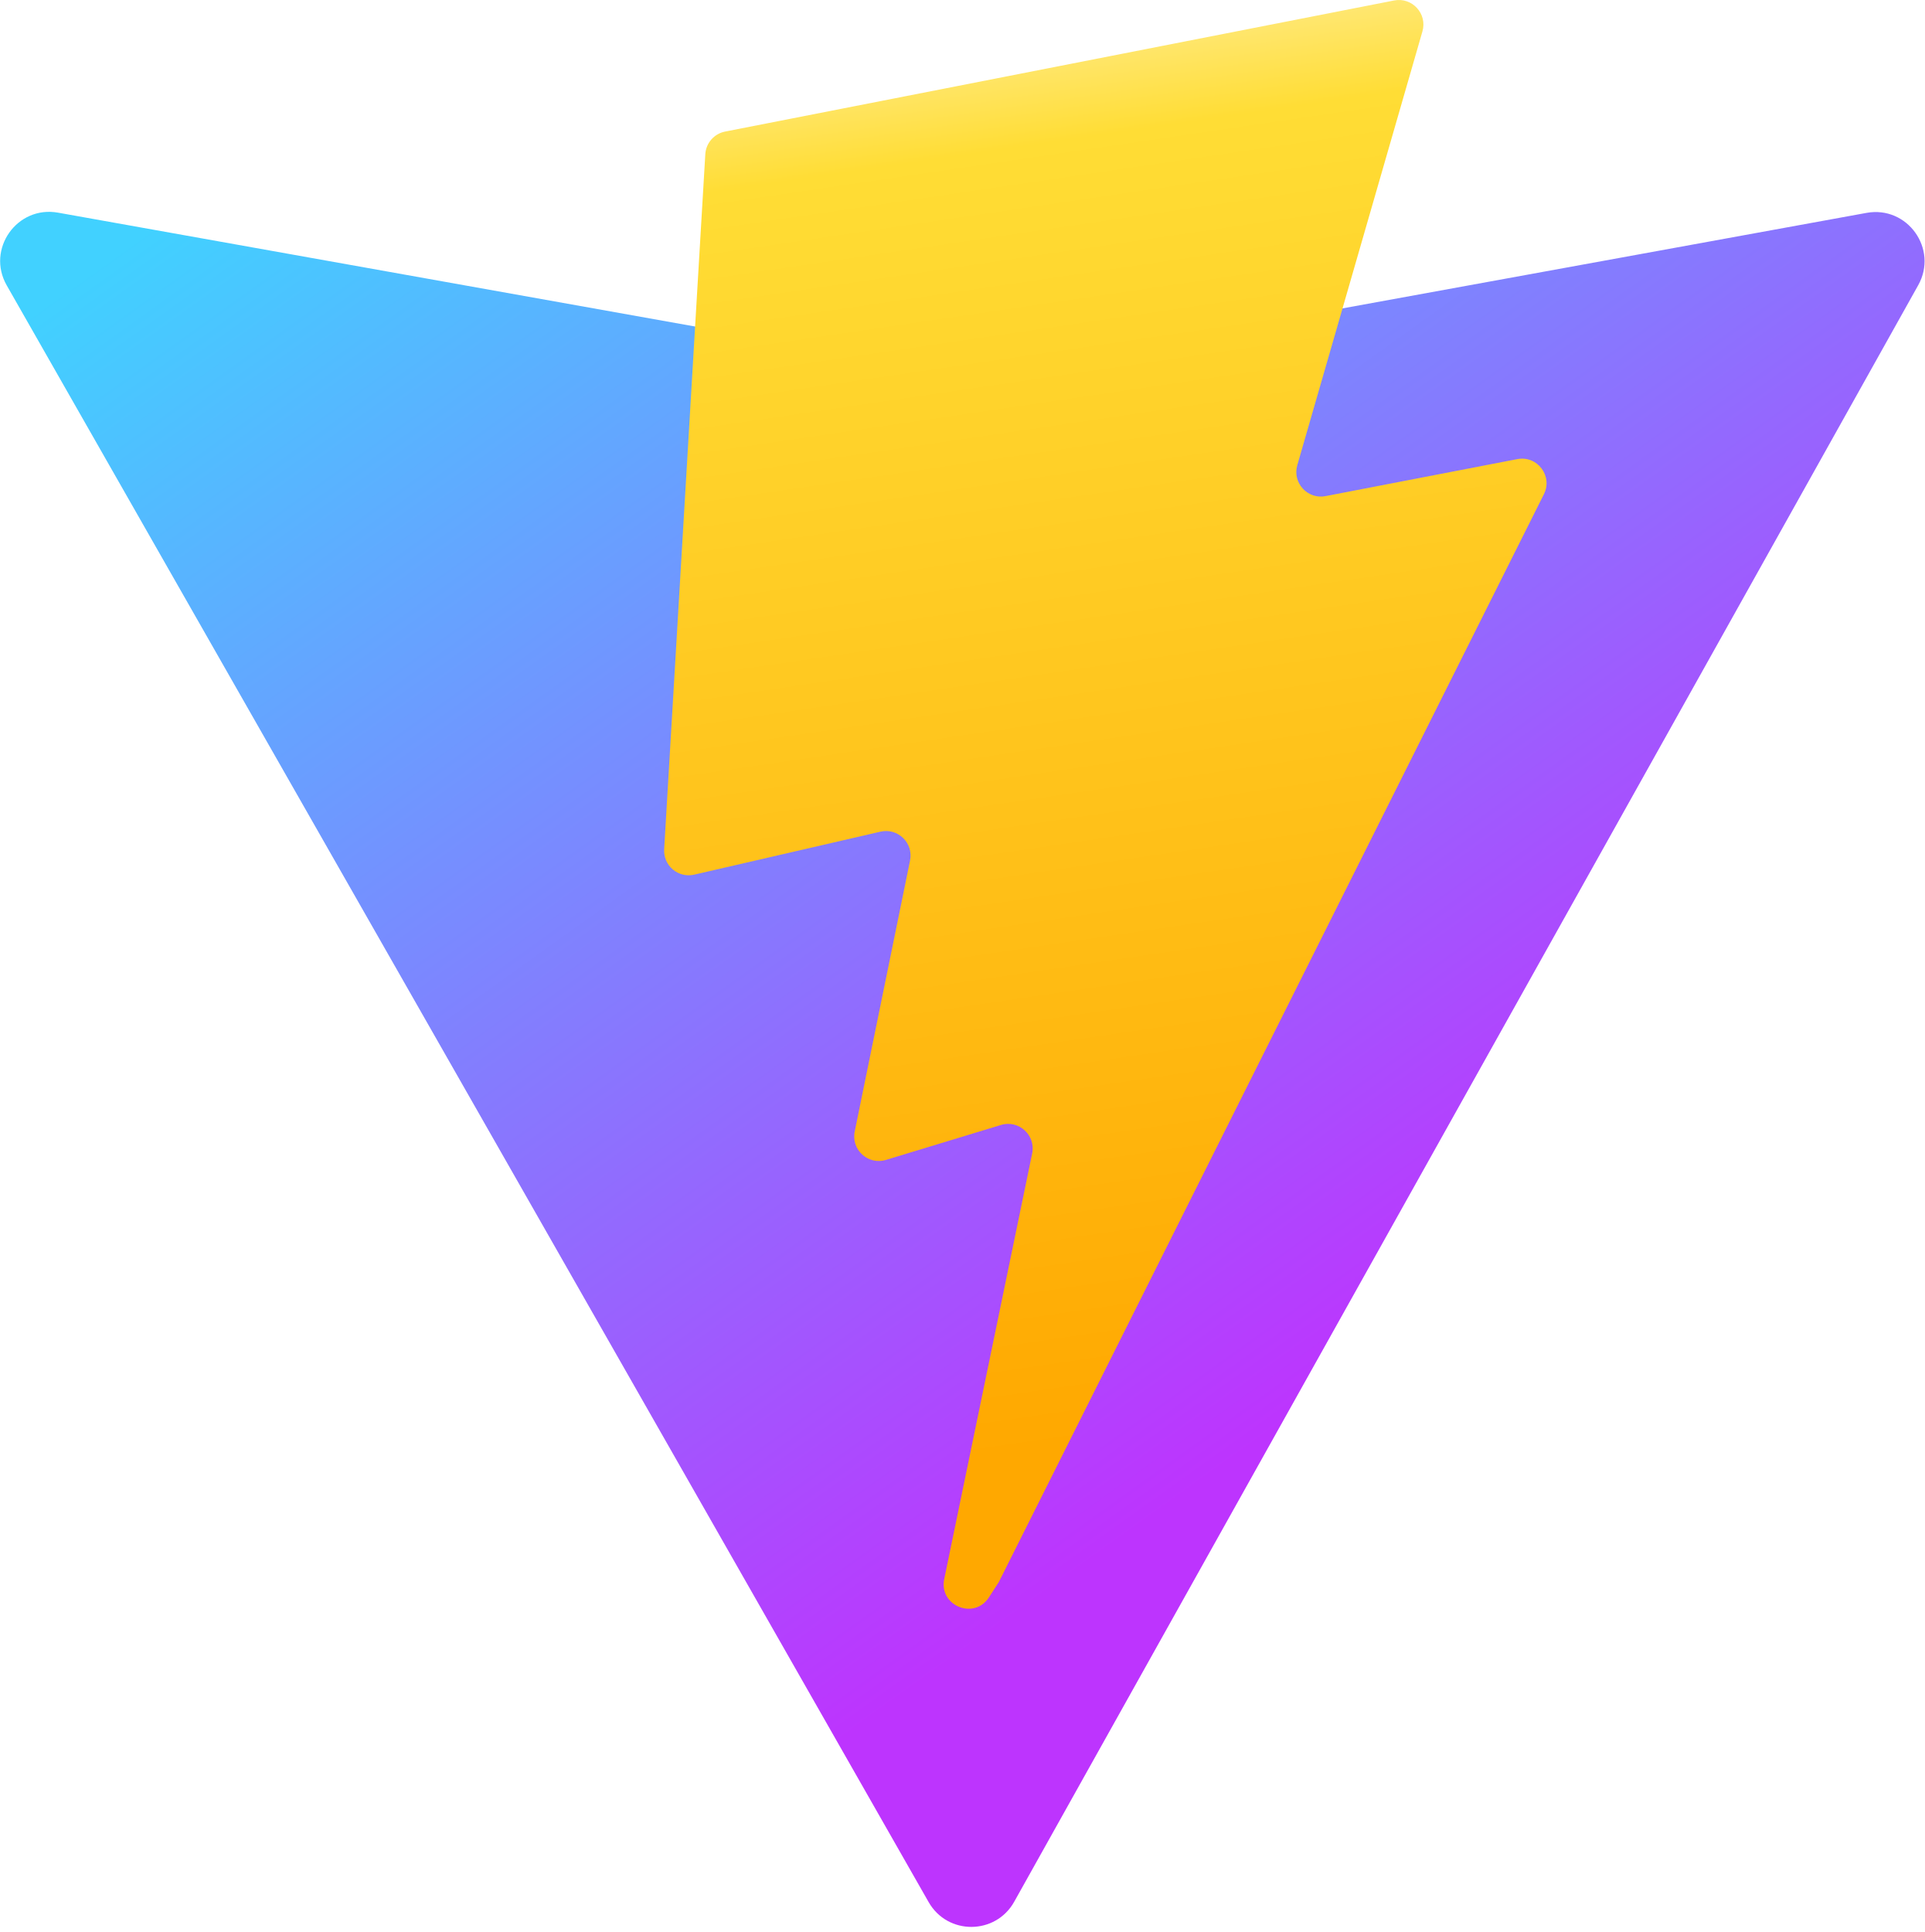
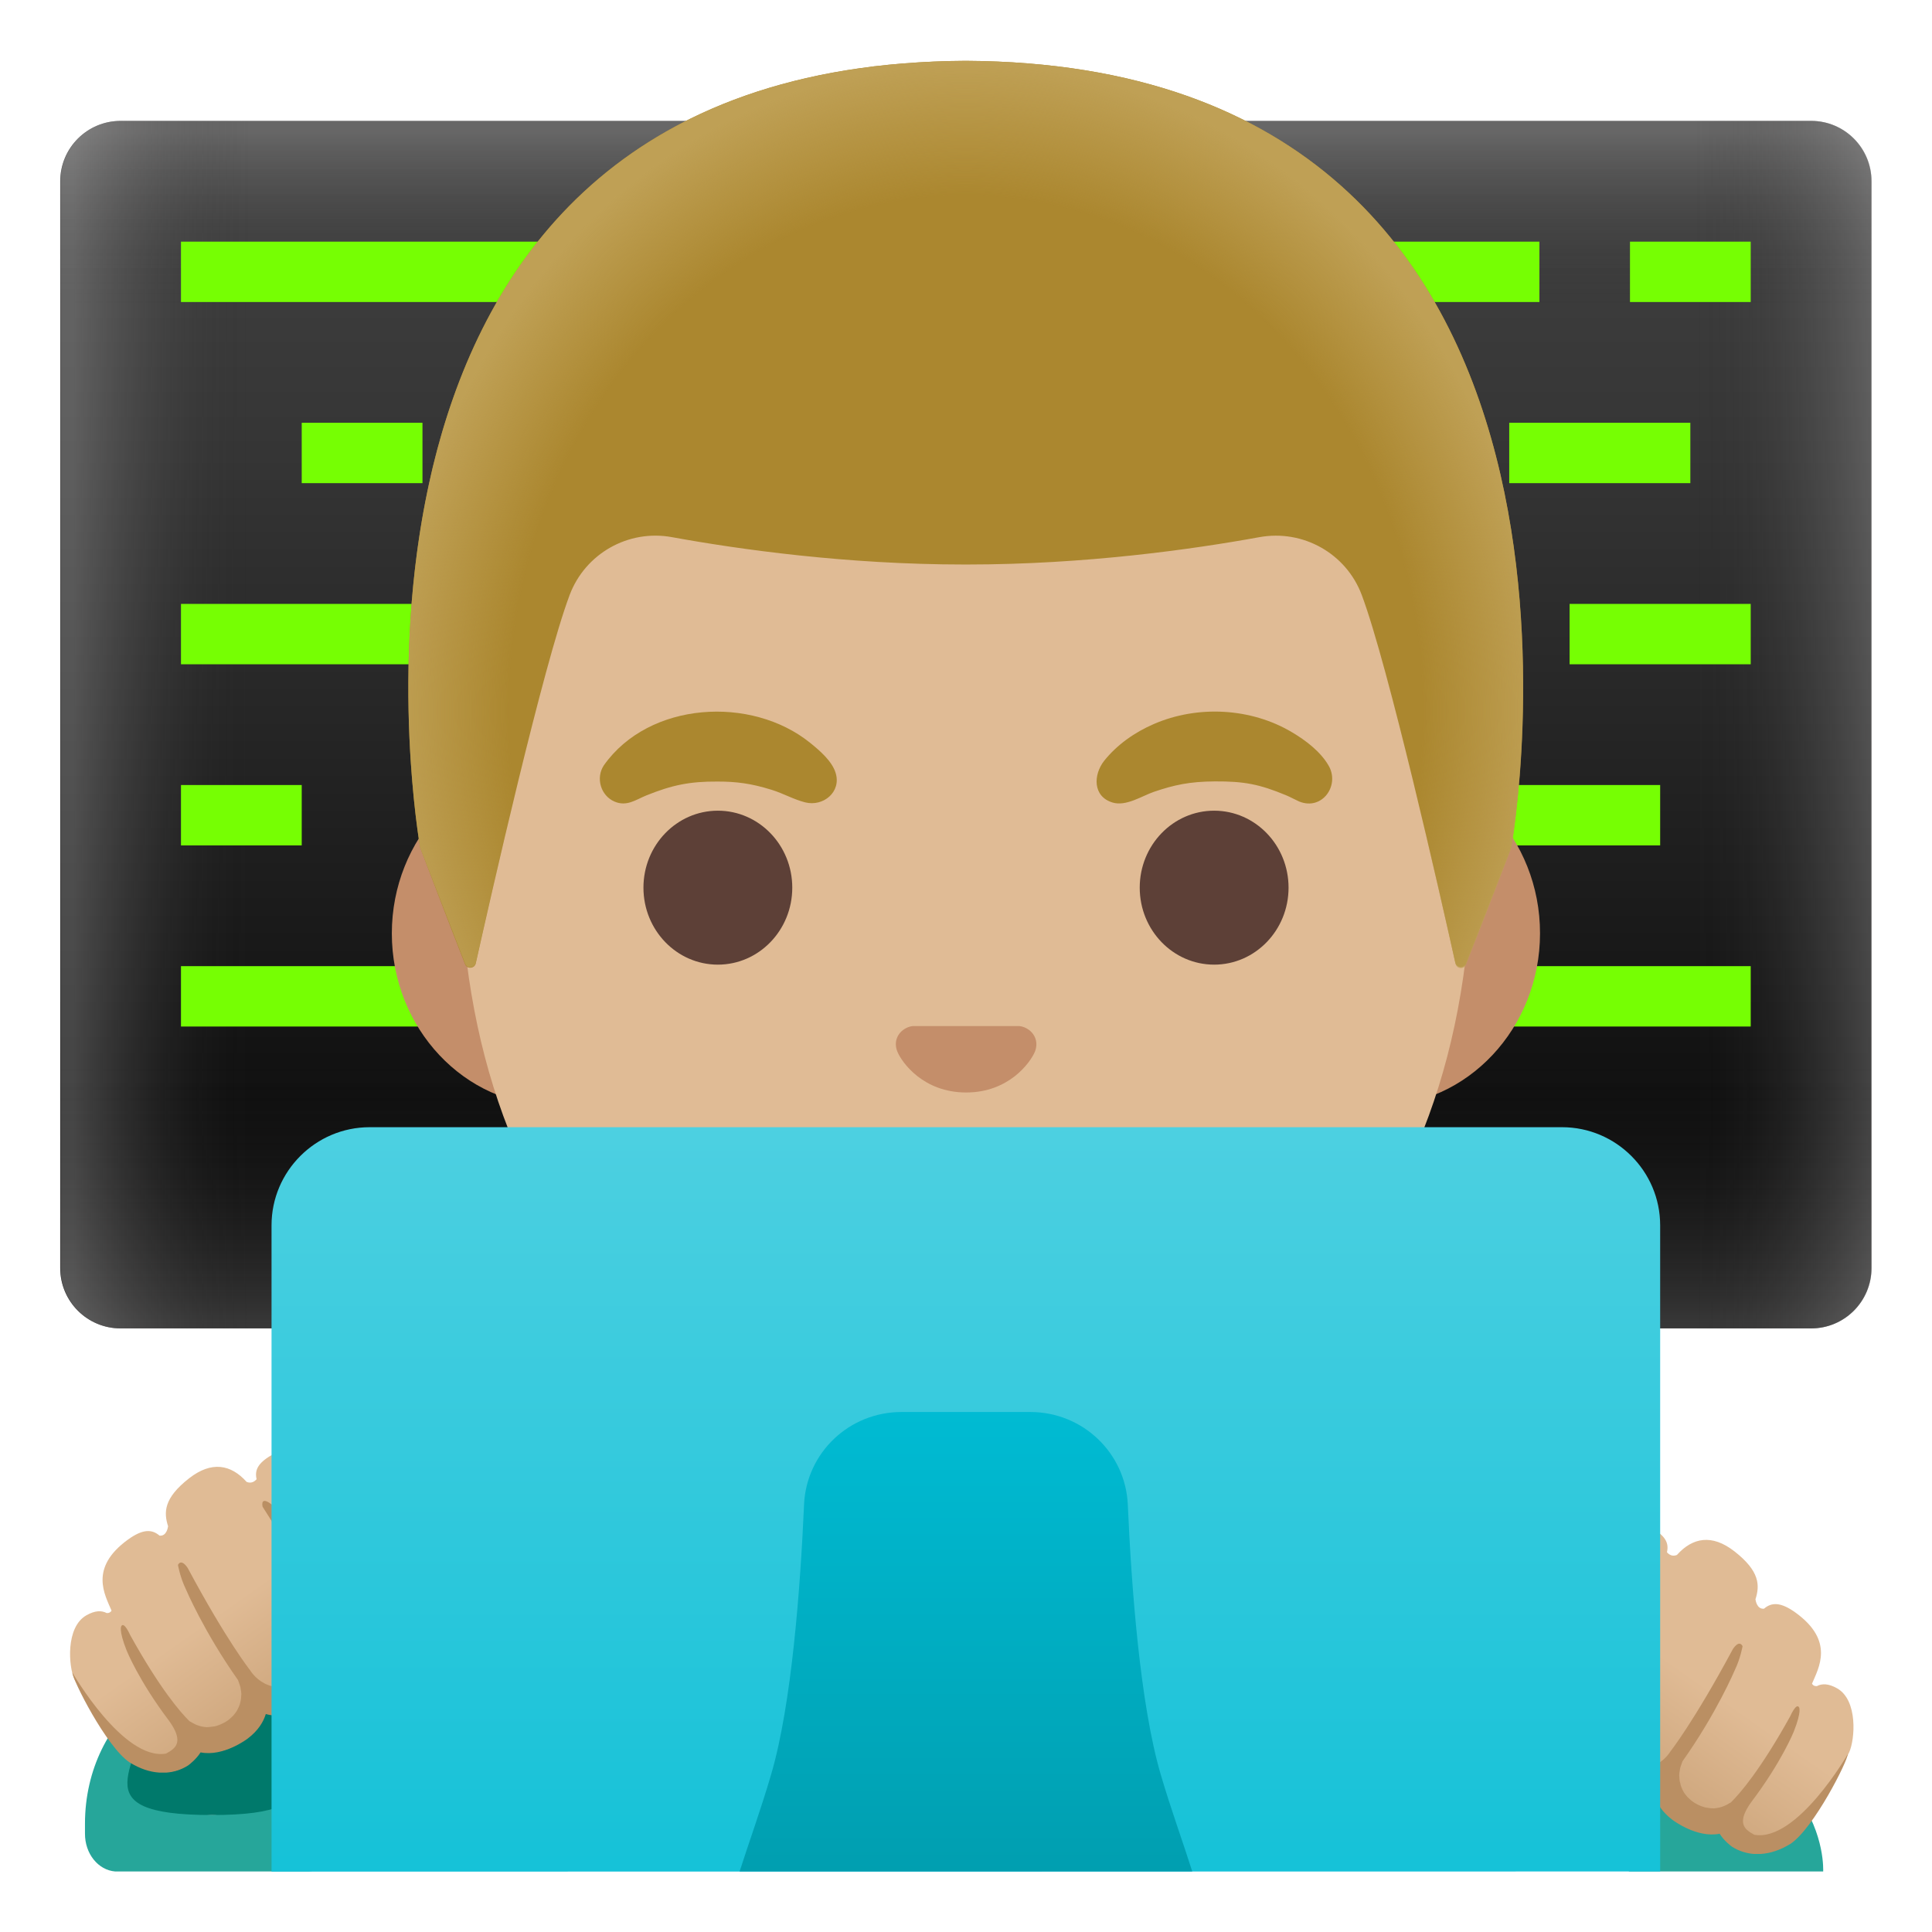
- <svg xmlns="http://www.w3.org/2000/svg" aria-hidden="true" role="img" class="iconify iconify--logos" width="31.88" height="32" preserveAspectRatio="xMidYMid meet" viewBox="0 0 256 257">
-   <defs>
-     <linearGradient id="IconifyId1813088fe1fbc01fb466" x1="-.828%" x2="57.636%" y1="7.652%" y2="78.411%">
-       <stop offset="0%" stop-color="#41D1FF" />
-       <stop offset="100%" stop-color="#BD34FE" />
+ <svg xmlns="http://www.w3.org/2000/svg" width="800px" height="800px" viewBox="0 0 128 128" aria-hidden="true" role="img" class="iconify iconify--noto" preserveAspectRatio="xMidYMid meet">
+   <linearGradient id="IconifyId17ecdb2904d178eab13304" gradientUnits="userSpaceOnUse" x1="63.994" y1="119.482" x2="63.994" y2="39.919" gradientTransform="matrix(1 0 0 -1 0 128)">
+     <stop offset=".003" stop-color="#424242">
+ 
+ </stop>
+     <stop offset=".271" stop-color="#353535">
+ 
+ </stop>
+     <stop offset=".764" stop-color="#131313">
+ 
+ </stop>
+     <stop offset="1">
+ 
+ </stop>
+   </linearGradient>
+   <path d="M119.99 88.01h-112c-2.21 0-4-1.79-4-4v-72c0-2.21 1.79-4 4-4h112c2.21 0 4 1.79 4 4v72c0 2.21-1.79 4-4 4z" fill="url(#IconifyId17ecdb2904d178eab13304)">
+ 
+ </path>
+   <linearGradient id="IconifyId17ecdb2904d178eab13305" gradientUnits="userSpaceOnUse" x1="63.994" y1="119.482" x2="63.994" y2="39.919" gradientTransform="matrix(1 0 0 -1 0 128)">
+     <stop offset=".001" stop-color="#bfbebe">
+ 
+ </stop>
+     <stop offset=".15" stop-color="#212121" stop-opacity="0">
+ 
+ </stop>
+     <stop offset=".776" stop-color="#212121" stop-opacity="0">
+ 
+ </stop>
+     <stop offset="1" stop-color="#bfbebe">
+ 
+ </stop>
+   </linearGradient>
+   <path d="M119.99 88.01h-112c-2.21 0-4-1.79-4-4v-72c0-2.21 1.79-4 4-4h112c2.21 0 4 1.79 4 4v72c0 2.21-1.79 4-4 4z" opacity=".3" fill="url(#IconifyId17ecdb2904d178eab13305)">
+ 
+ </path>
+   <linearGradient id="IconifyId17ecdb2904d178eab13306" gradientUnits="userSpaceOnUse" x1="4.771" y1="79.992" x2="124.115" y2="79.992" gradientTransform="matrix(1 0 0 -1 0 128)">
+     <stop offset=".001" stop-color="#bfbebe">
+ 
+ </stop>
+     <stop offset=".1" stop-color="#212121" stop-opacity="0">
+ 
+ </stop>
+     <stop offset=".9" stop-color="#212121" stop-opacity="0">
+ 
+ </stop>
+     <stop offset="1" stop-color="#bfbebe">
+ 
+ </stop>
+   </linearGradient>
+   <path d="M120.01 88.01h-112c-2.21 0-4-1.79-4-4v-72c0-2.21 1.79-4 4-4h112c2.21 0 4 1.79 4 4v72c0 2.21-1.8 4-4 4z" opacity=".3" fill="url(#IconifyId17ecdb2904d178eab13306)">
+ 
+ </path>
+   <g fill="#76ff03">
+     <path d="M11.99 16.01h24v4h-24z">
+ 
+ </path>
+     <path d="M85.99 16.01h16v4h-16z">
+ 
+ </path>
+     <path d="M107.99 16.01h8v4h-8z">
+ 
+ </path>
+     <path d="M19.99 28.01h8v4h-8z">
+ 
+ </path>
+     <path d="M11.99 40.01h16v4h-16z">
+ 
+ </path>
+     <path d="M11.99 52.01h8v4h-8z">
+ 
+ </path>
+     <path d="M97.99 52.01h12v4h-12z">
+ 
+ </path>
+     <path d="M103.99 40.01h12v4h-12z">
+ 
+ </path>
+     <path d="M11.99 64.01h16v4h-16z">
+ 
+ </path>
+     <path d="M95.99 64.01h20v4h-20z">
+ 
+ </path>
+     <path d="M99.99 28.01h12v4h-12z">
+ 
+ </path>
+   </g>
+   <path d="M7.63 123.99h12.83c1.12-.09 2.01-1.18 2.01-2.52v-.65c0-3.58-1.61-6.71-4.02-8.45c0 .15.01.3.01.45c0 4.1-1.98 7.42-4.41 7.42s-4.41-3.32-4.41-7.42c0-.15.01-.3.01-.45c-2.41 1.75-4.02 4.87-4.02 8.45v.65c-.01 1.35.88 2.43 2 2.52z" fill="#26a69a">
+ 
+ </path>
+   <path d="M14.04 120.25c9 0 4.41-3.32 4.41-7.42c0-.15-.01-.3-.01-.45c-1.28-.93-2.79-1.48-4.4-1.48s-3.12.55-4.4 1.48c-.01.15-.01.3-.01.45c-.01 4.1-4.63 7.42 4.41 7.42z" fill="#00796b">
+ 
+ </path>
+   <linearGradient id="IconifyId17ecdb2904d178eab13307" gradientUnits="userSpaceOnUse" x1="20.422" y1="15.074" x2="10.741" y2="28.851" gradientTransform="matrix(1 0 0 -1 0 128)">
+     <stop offset="0" stop-color="#cca47a">
+ 
+ </stop>
+     <stop offset=".5" stop-color="#e0bb95">
+ 
+ </stop>
+   </linearGradient>
+   <path d="M27.98 106.81c-.11-2.84-2.23-8.7-5-9.19a.592.592 0 0 1-.41-.25c-.44-.67-1.85-2.47-4.43-1.05c-.96.53-1.3 1-1.14 1.68c-.12.14-.34.31-.66.18c-1.04-1.16-2.32-1.4-3.81-.24c-1.69 1.32-1.69 2.26-1.39 3.19l-.01.01s-.07.65-.56.6c-.51-.44-1.12-.44-2.09.26c-2.6 1.88-1.53 3.66-1.09 4.71c-.06.1-.16.17-.32.16c-.34-.18-.77-.18-1.35.15c-1.38.79-1.18 3.39-.79 4.24c.43.93 2.8 4.19 3.61 5.11c.19.21.42.36.67.46a.689.689 0 0 1-.08-.03c.71.44 1.95.97 3.16.22c0 0 .77-.56.84-1.15c1.31.73 3.12-.63 3.12-.63c.85-.65 1.07-1.38 1.04-2.01c.43.26.9.36 1.35.37c1.36.04 2.61-.76 2.61-.76c1.95-1.11 2.34-2.27 2.33-3.04c1.01.63 2.26.16 2.26.16c2.21-1.01 2.14-3.15 2.14-3.15z" fill="url(#IconifyId17ecdb2904d178eab13307)">
+ 
+ </path>
+   <path d="M107.95 123.99h12.84s.56-9.79-15.16-10.26c-15.72-.46 2.32 10.26 2.32 10.26z" fill="#26a69a">
+ 
+ </path>
+   <linearGradient id="IconifyId17ecdb2904d178eab13308" gradientUnits="userSpaceOnUse" x1="141.628" y1="10.232" x2="131.947" y2="24.008" gradientTransform="rotate(180 124.32 64)">
+     <stop offset="0" stop-color="#cca47a">
+ 
+ </stop>
+     <stop offset=".5" stop-color="#e0bb95">
+ 
+ </stop>
+   </linearGradient>
+   <path d="M99.46 111.65c.11-2.84 2.23-8.7 5-9.19c.17-.03.32-.11.41-.25c.44-.67 1.85-2.47 4.43-1.05c.96.53 1.3 1 1.14 1.68c.12.14.34.31.66.18c1.04-1.16 2.32-1.4 3.81-.24c1.69 1.32 1.69 2.26 1.39 3.19l.01.01s.07.65.56.6c.51-.44 1.12-.44 2.09.26c2.6 1.88 1.53 3.66 1.09 4.71c.06.1.15.17.32.16c.34-.18.77-.18 1.35.15c1.38.79 1.18 3.39.79 4.24c-.43.93-2.79 4.19-3.61 5.11c-.19.21-.42.36-.67.46c.03-.01.06-.02.08-.03c-.71.44-1.95.97-3.16.22c0 0-.77-.56-.84-1.15c-1.31.73-3.12-.63-3.12-.63c-.85-.65-1.07-1.38-1.04-2.01c-.43.26-.9.36-1.35.37c-1.36.04-2.61-.76-2.61-.76c-1.95-1.11-2.34-2.27-2.33-3.04c-1.01.63-2.26.16-2.26.16c-2.21-1-2.14-3.15-2.14-3.15z" fill="url(#IconifyId17ecdb2904d178eab13308)">
+ 
+ </path>
+   <path d="M116.23 121.56c-.17-.09-.33-.19-.48-.32c-.02-.02-.05-.04-.07-.07c-.28-.31-.36-.81.37-1.81c2-2.65 2.79-4.63 2.79-4.63c.55-1.39.35-1.62.35-1.62c-.19-.31-.58.59-.58.59c-1.98 3.57-3.34 5.13-3.93 5.71c-.03.02-.06.04-.09.05c-.11.07-.23.14-.36.19c-.05.02-.11.04-.16.06c-.11.04-.23.06-.35.08c-.06.01-.12.02-.19.02c-.13 0-.26-.01-.4-.04c-.06-.01-.12-.01-.18-.03a2.49 2.49 0 0 1-.9-.45c-.04-.04-.09-.08-.13-.12c-.04-.04-.09-.08-.13-.12c-.05-.06-.1-.13-.15-.19c-.02-.03-.05-.06-.07-.1c-.05-.08-.09-.16-.13-.25c-.01-.03-.03-.06-.04-.09c-.04-.09-.06-.19-.08-.29l-.03-.09c-.02-.1-.02-.21-.03-.31c0-.04-.01-.07-.01-.1c0-.11.02-.22.04-.33c.01-.04.01-.08.02-.13c.02-.11.07-.22.11-.34c.02-.05.03-.1.05-.14c2.28-3.22 3.46-6.03 3.46-6.03c.38-.78.52-1.6.52-1.6c-.25-.46-.65.21-.65.21c-2.6 4.84-4.14 6.78-4.14 6.78s-1.21 2.11-3.86.53c0 0-1.31-.84-1.53-1.43c-.19-.49-.31-1.36.36-2.6c0 0 1.59-3.25 4.21-7.34c0 0 .17-.64-.42-.28c-.46.28-.79.86-.95 1.04c0 0-1.55 2.07-3.8 6.2c0 0-.5.95-1.08 1.42c-.57.24-1.29.15-2.08-.44c-1.71-1.28-1.07-3.07-.12-4.91c.52-1 1.71-3.25 2.84-5.05c.11-.04.22-.08.33-.1c.36-.06.65-.25.83-.53c.9-1.37.19-2.61-1.07-.7c-3.16.54-5.4 6.72-5.51 9.77c0 .11-.05 2.59 2.51 3.73c.08.03 1.01.37 2.01.14c.25.83.93 1.8 2.52 2.71c.03.02 1.42.87 2.94.85c.28-.01.56-.04.82-.11c.16.52.5 1.09 1.18 1.61c.08.06 1.64 1.23 3.14.93c.29.46.71.78.82.86c.46.29.95.44 1.45.48h.45c.64-.04 1.31-.26 1.97-.67c.01 0 .01-.01.02-.01c1.55-1.06 3.78-5.49 3.78-5.94c.01 0-3.36 5.84-6.19 5.35z" fill="#ba8f63">
+ 
+ </path>
+   <g>
+     <path d="M91.33 50.43H36.67c-5.89 0-10.71 5.14-10.71 11.41c0 6.28 4.82 11.41 10.71 11.41h54.65c5.89 0 10.71-5.14 10.71-11.41c.01-6.27-4.81-11.41-10.7-11.41z" fill="#c48e6a">
+ 
+ </path>
+     <path d="M64 11.07c-17.4 0-33.52 18.61-33.52 45.39c0 26.64 16.61 39.81 33.52 39.81S97.52 83.1 97.52 56.46c0-26.78-16.12-45.39-33.52-45.39z" fill="#e0bb95">
+ 
+ </path>
+     <g fill="#5d4037">
+       <ellipse cx="47.56" cy="58.81" rx="4.93" ry="5.1">
+ 
+ </ellipse>
+       <ellipse cx="80.44" cy="58.81" rx="4.93" ry="5.1">
+ 
+ </ellipse>
+     </g>
+     <path d="M67.86 68.06c-.11-.04-.21-.07-.32-.08h-7.07c-.11.01-.22.04-.32.08c-.64.26-.99.92-.69 1.63s1.71 2.69 4.55 2.69s4.25-1.99 4.55-2.69c.29-.71-.06-1.37-.7-1.63z" fill="#c48e6a">
+ 
+ </path>
+     <g fill="#ab872f">
+       <path d="M40.01 50.7c2.99-4.23 9.78-4.63 13.67-1.48c.62.5 1.44 1.2 1.68 1.98c.4 1.27-.82 2.26-2.01 1.96c-.76-.19-1.47-.6-2.22-.83c-1.37-.43-2.36-.55-3.59-.55c-1.82-.01-2.99.22-4.72.92c-.71.29-1.29.75-2.1.41c-.92-.39-1.27-1.57-.71-2.41z">
+ 
+ </path>
+       <path d="M86.07 53.1c-.29-.13-.57-.29-.86-.41c-1.78-.74-2.79-.93-4.72-.92c-1.7.01-2.71.24-4.04.69c-.81.28-1.84.98-2.74.71c-1.32-.4-1.28-1.84-.56-2.76c.86-1.08 2.04-1.9 3.29-2.44c2.9-1.26 6.44-1.08 9.17.55c.89.53 1.86 1.26 2.4 2.18c.79 1.31-.4 3.03-1.94 2.4z">
+ 
+ </path>
+     </g>
+   </g>
+   <path d="M28.43 106.25c-.12-3.05-2.36-9.23-5.51-9.77c-1.25-1.91-1.97-.67-1.07.7c.18.28.48.46.83.53c.11.02.22.06.33.1c1.13 1.8 2.32 4.06 2.84 5.05c.95 1.83 1.58 3.62-.12 4.91c-.79.59-1.5.68-2.08.44c-.57-.47-1.08-1.42-1.08-1.42c-2.25-4.13-3.8-6.2-3.8-6.2c-.16-.18-.48-.75-.95-1.04c-.59-.36-.42.28-.42.28c2.62 4.08 4.21 7.34 4.21 7.34c.68 1.24.56 2.11.36 2.6c-.22.59-1.53 1.43-1.53 1.43c-2.64 1.58-3.86-.53-3.86-.53s-1.55-1.94-4.14-6.78c0 0-.41-.67-.65-.21c0 0 .14.82.52 1.6c0 0 1.18 2.8 3.46 6.03c.02.05.03.1.05.14c.04.11.08.23.11.34c.01.04.01.08.02.13c.02.11.04.22.04.33c0 .04-.01.07-.01.1c0 .11-.01.21-.03.31c-.01.03-.02.06-.02.09c-.02.1-.05.2-.09.29c-.01.03-.03.06-.04.09c-.04.08-.08.17-.13.25c-.02.03-.05.06-.07.1c-.05.07-.1.13-.15.19c-.04.04-.09.08-.13.12c-.04.04-.08.08-.13.12c-.09.07-.19.14-.28.19c-.22.12-.43.21-.62.26c-.06.02-.12.02-.19.03c-.14.02-.27.04-.4.04c-.06 0-.13-.01-.19-.02c-.12-.02-.24-.04-.35-.08c-.05-.02-.11-.04-.16-.06c-.12-.05-.24-.12-.36-.19c-.03-.02-.06-.03-.09-.05c-.59-.58-1.95-2.14-3.93-5.71c0 0-.39-.9-.58-.59c0 0-.2.24.35 1.62c0 0 .79 1.98 2.79 4.63c.73 1 .65 1.5.37 1.81c-.02.02-.05.04-.07.07c-.14.13-.31.23-.48.32c-2.83.49-6.2-5.36-6.2-5.36c0 .46 2.23 4.89 3.78 5.94c.01 0 .01.01.02.01c.66.41 1.32.63 1.97.67h.45c.51-.04 1-.19 1.45-.48c.11-.08.53-.41.82-.86c1.5.3 3.07-.87 3.14-.93c.68-.52 1.02-1.09 1.18-1.61c.26.07.53.11.82.11c1.52.03 2.91-.83 2.94-.85c1.59-.9 2.27-1.88 2.52-2.71c1 .22 1.93-.11 2.01-.14c2.58-1.13 2.53-3.61 2.53-3.72z" fill="#ba8f63">
+ 
+ </path>
+   <g>
+     <linearGradient id="IconifyId17ecdb2904d178eab13309" gradientUnits="userSpaceOnUse" x1="63.994" y1="53.466" x2="63.994" y2="-14.947" gradientTransform="matrix(1 0 0 -1 0 128)">
+       <stop offset="0" stop-color="#4dd0e1">
+ 
+ </stop>
+       <stop offset="1" stop-color="#00bcd4">
+ 
+ </stop>
    </linearGradient>
-     <linearGradient id="IconifyId1813088fe1fbc01fb467" x1="43.376%" x2="50.316%" y1="2.242%" y2="89.03%">
-       <stop offset="0%" stop-color="#FFEA83" />
-       <stop offset="8.333%" stop-color="#FFDD35" />
-       <stop offset="100%" stop-color="#FFA800" />
+     <path d="M109.99 123.99V81.18c0-3.58-2.92-6.5-6.5-6.5h-79c-3.58 0-6.5 2.92-6.5 6.5V124l92-.01z" fill="url(#IconifyId17ecdb2904d178eab13309)">
+ 
+ </path>
+     <linearGradient id="IconifyId17ecdb2904d178eab13310" gradientUnits="userSpaceOnUse" x1="63.993" y1="35.396" x2="63.993" y2="-3.882" gradientTransform="matrix(1 0 0 -1 0 128)">
+       <stop offset="0" stop-color="#00bcd4">
+ 
+ </stop>
+       <stop offset="1" stop-color="#0097a7">
+ 
+ </stop>
    </linearGradient>
-   </defs>
-   <path fill="url(#IconifyId1813088fe1fbc01fb466)" d="M255.153 37.938L134.897 252.976c-2.483 4.44-8.862 4.466-11.382.048L.875 37.958c-2.746-4.814 1.371-10.646 6.827-9.67l120.385 21.517a6.537 6.537 0 0 0 2.322-.004l117.867-21.483c5.438-.991 9.574 4.796 6.877 9.62Z" />
-   <path fill="url(#IconifyId1813088fe1fbc01fb467)" d="M185.432.063L96.44 17.501a3.268 3.268 0 0 0-2.634 3.014l-5.474 92.456a3.268 3.268 0 0 0 3.997 3.378l24.777-5.718c2.318-.535 4.413 1.507 3.936 3.838l-7.361 36.047c-.495 2.426 1.782 4.5 4.151 3.78l15.304-4.649c2.372-.72 4.652 1.36 4.15 3.788l-11.698 56.621c-.732 3.542 3.979 5.473 5.943 2.437l1.313-2.028l72.516-144.72c1.215-2.423-.88-5.186-3.54-4.672l-25.505 4.922c-2.396.462-4.435-1.77-3.759-4.114l16.646-57.705c.677-2.35-1.37-4.583-3.769-4.113Z" />
+     <path d="M78.99 123.99c-.61-1.93-1.41-4.11-2.09-6.43c-1.37-4.66-1.94-12.44-2.18-17.87c-.15-3.43-2.99-6.14-6.45-6.14h-8.55c-3.46 0-6.3 2.7-6.45 6.14c-.24 5.43-.81 13.21-2.18 17.87c-.68 2.32-1.47 4.5-2.09 6.43h29.99z" fill="url(#IconifyId17ecdb2904d178eab13310)">
+ 
+ </path>
+   </g>
+   <g>
+     <path d="M64 4.03h-.04c-45.43.24-36.12 52.14-36.12 52.14s2.04 5.35 2.97 7.71c.13.34.63.3.71-.05c.97-4.34 4.46-19.73 6.22-24.41a6.075 6.075 0 0 1 6.79-3.83c4.45.81 11.55 1.81 19.37 1.81h.16c7.82 0 14.92-1 19.37-1.81c2.9-.53 5.76 1.08 6.79 3.83c1.75 4.66 5.22 19.96 6.2 24.36c.08.36.58.39.71.05l2.98-7.67c.02.01 9.33-51.89-36.11-52.13z" fill="#ab872f">
+ 
+ </path>
+     <radialGradient id="IconifyId17ecdb2904d178eab13311" cx="63.983" cy="80.901" r="38.093" gradientTransform="matrix(1 0 0 -1.1282 0 138.37)" gradientUnits="userSpaceOnUse">
+       <stop offset=".794" stop-color="#bfa055" stop-opacity="0">
+ 
+ </stop>
+       <stop offset="1" stop-color="#bfa055">
+ 
+ </stop>
+     </radialGradient>
+     <path d="M100.13 56.17S109.44 4.27 64 4.03h-.04c-.71 0-1.4.02-2.08.05c-1.35.06-2.66.16-3.92.31h-.04c-.09.01-.17.03-.26.04c-38.24 4.81-29.82 51.74-29.82 51.74l2.98 7.68c.13.34.62.31.7-.05c.98-4.39 4.46-19.71 6.22-24.37a6.075 6.075 0 0 1 6.79-3.83c4.45.81 11.55 1.81 19.37 1.81h.16c7.82 0 14.92-1 19.37-1.81c2.9-.53 5.76 1.08 6.79 3.83c1.76 4.68 5.25 20.1 6.21 24.42c.08.36.57.39.7.05c.95-2.36 3-7.73 3-7.73z" fill="url(#IconifyId17ecdb2904d178eab13311)">
+ 
+ </path>
+   </g>
</svg>
